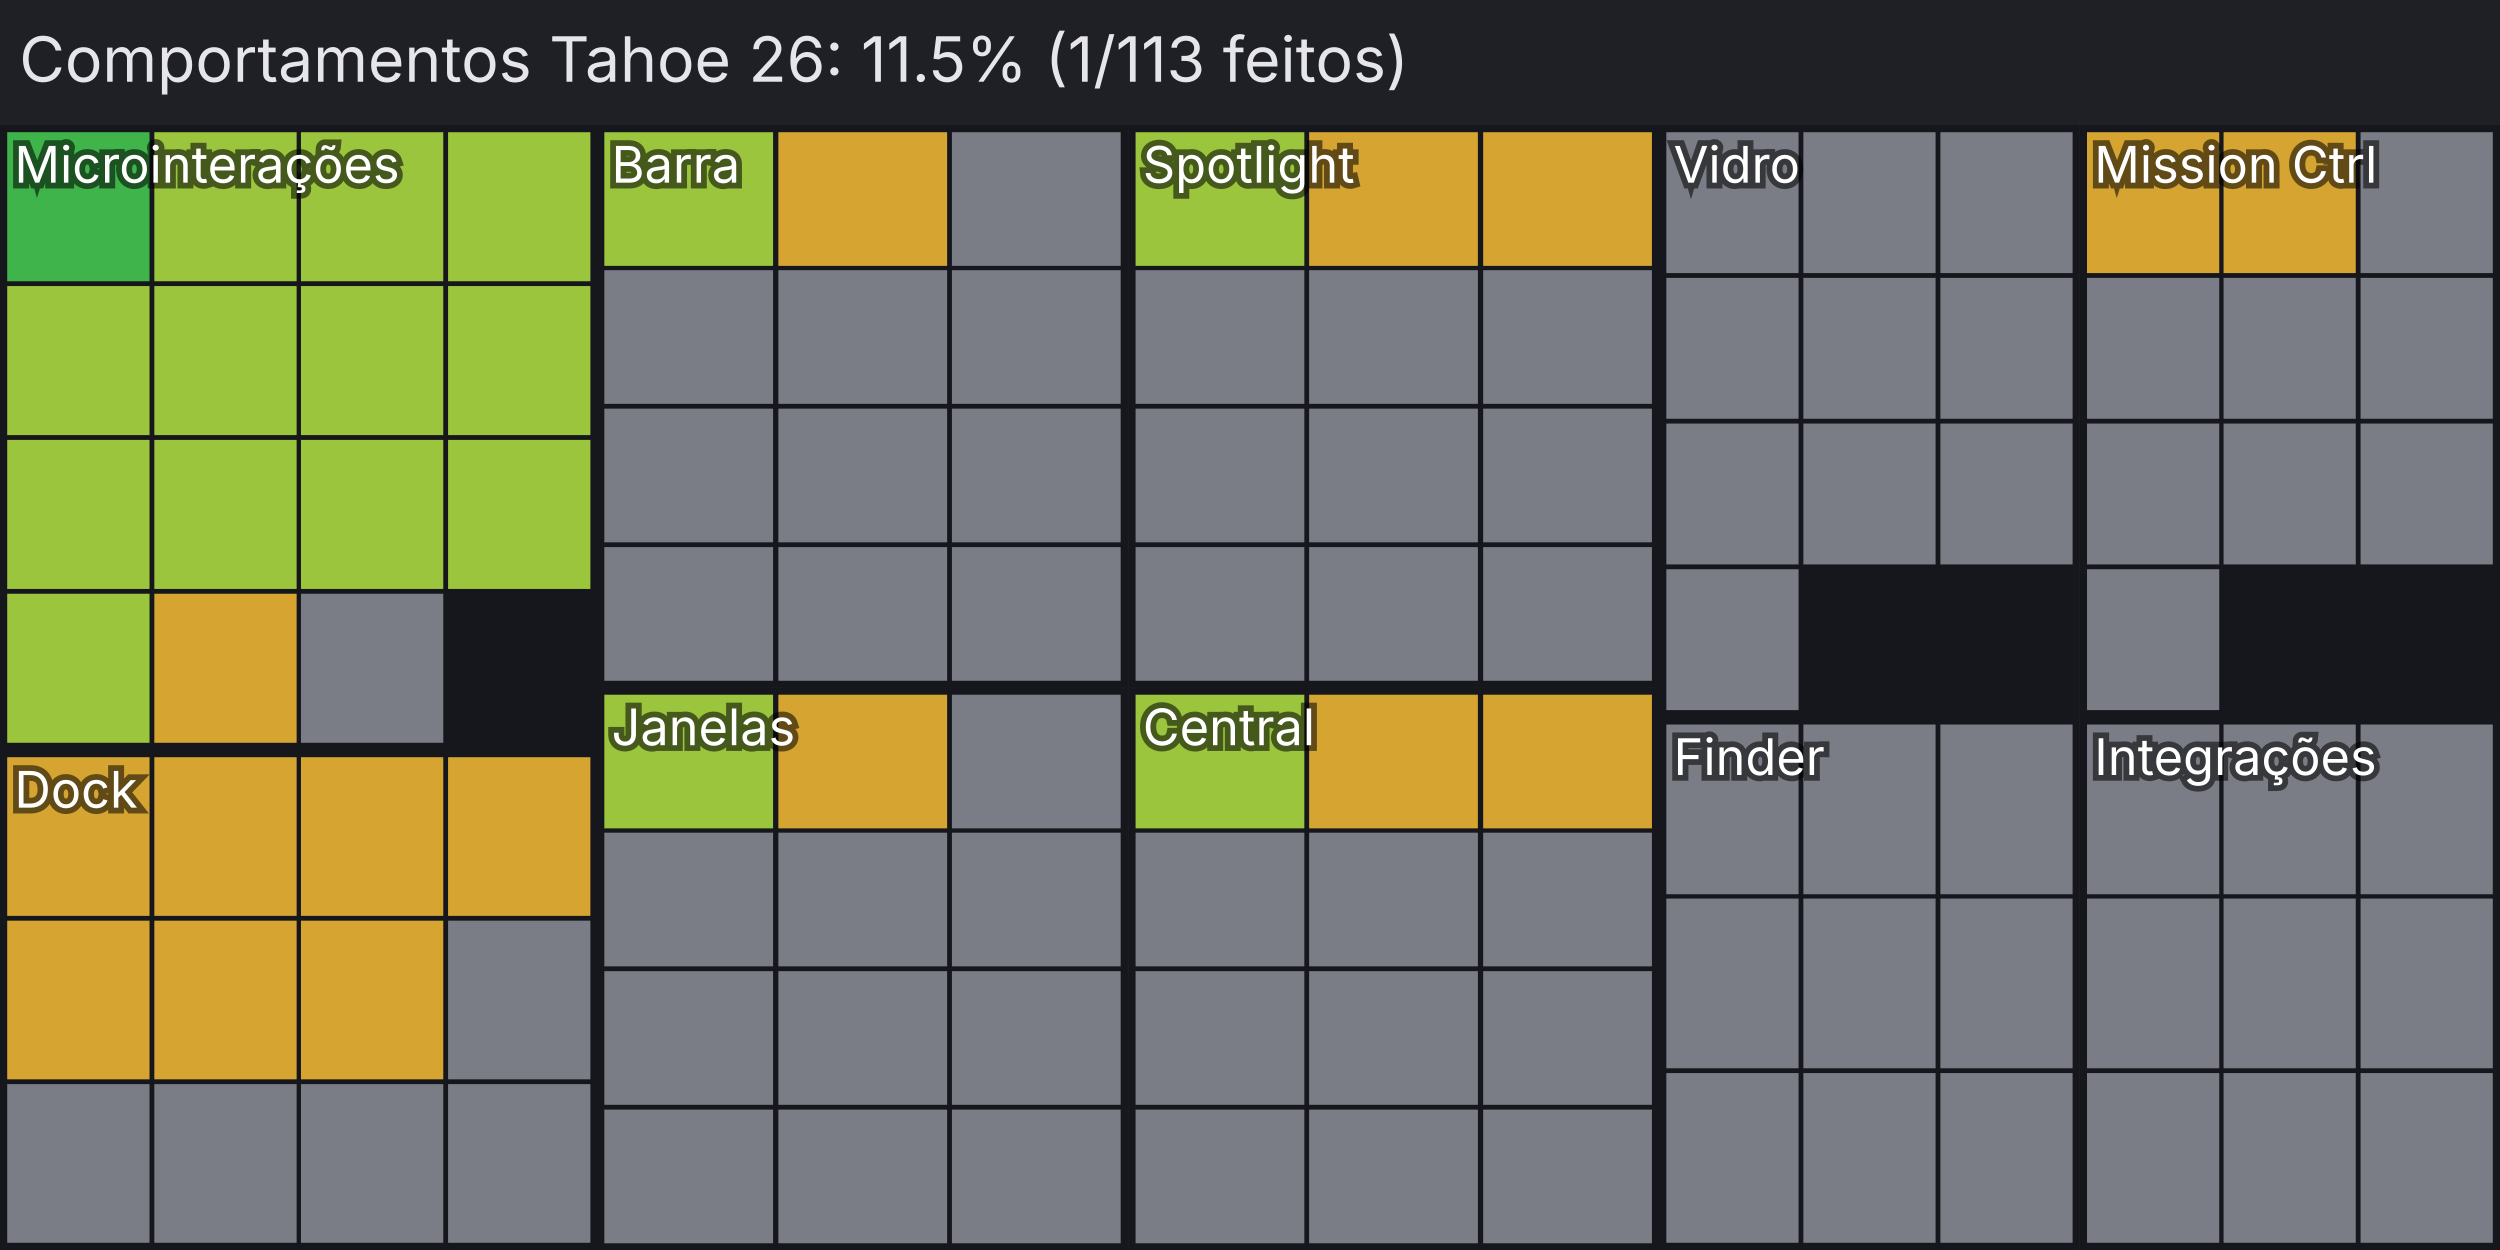
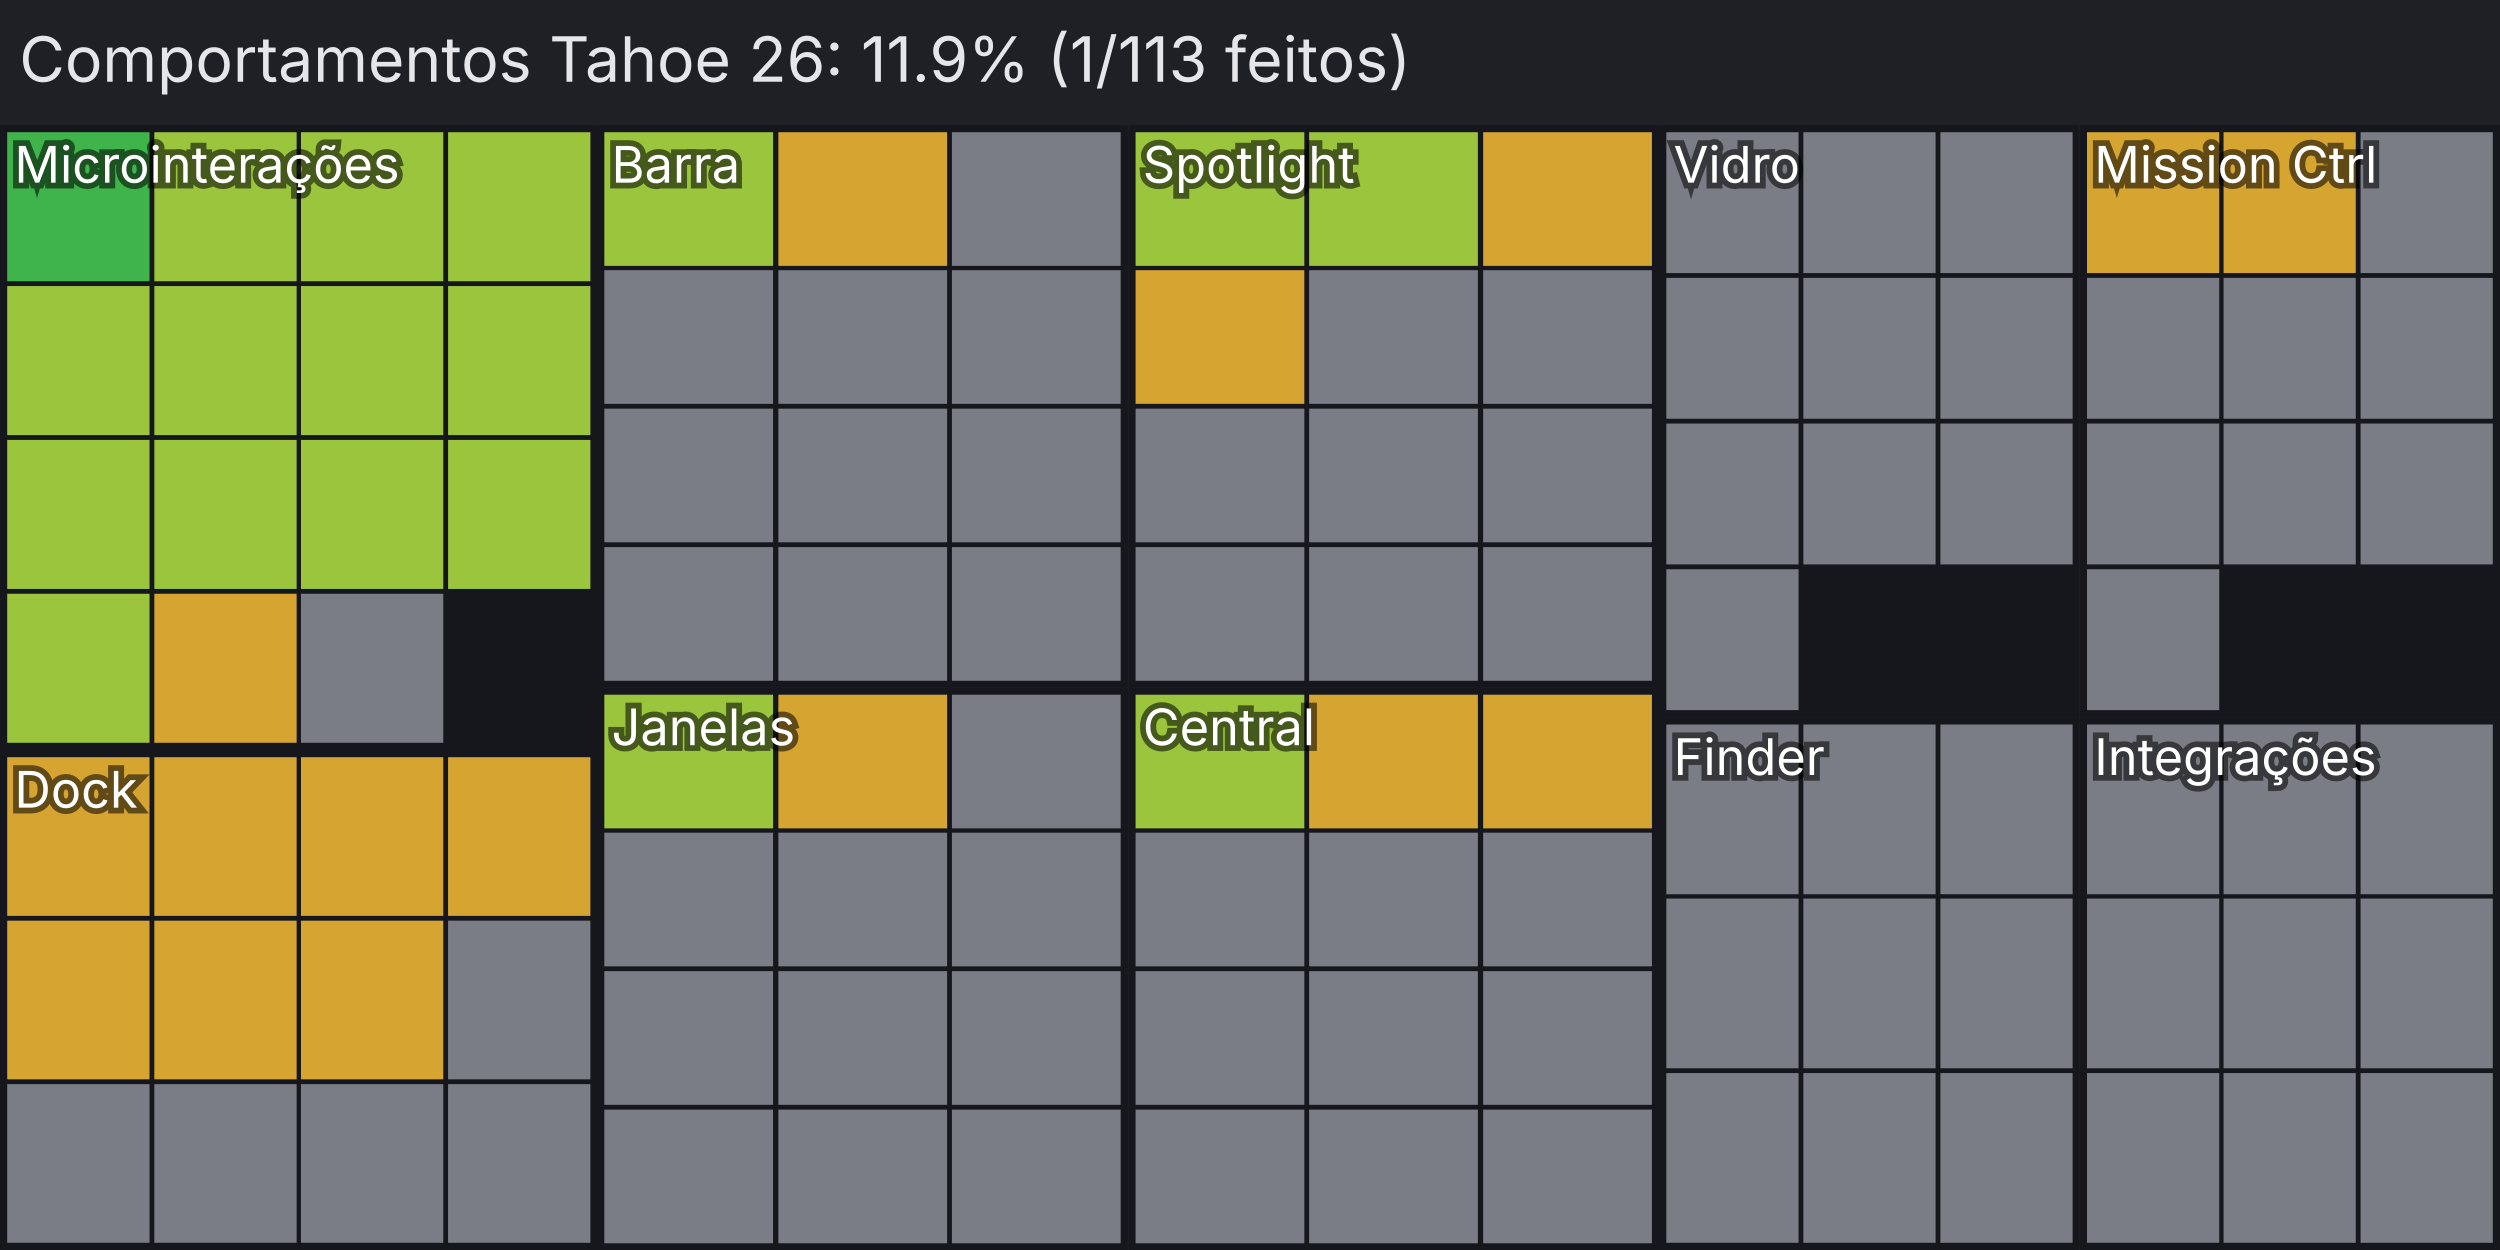
<svg xmlns="http://www.w3.org/2000/svg" width="520" height="260" viewBox="0 0 520 260" font-family="Inter,Segoe UI,Helvetica,Arial,sans-serif">
  <rect width="520" height="260" fill="#1f2026" />
-   <text x="4" y="17" font-size="13" fill="#e6e6ea">Comportamentos Tahoe 26: 11.5% (1/113 feitos)</text>
+   <text x="4" y="17" font-size="13" fill="#e6e6ea">Comportamentos Tahoe 26: 11.9% (1/113 feitos)</text>
  <g>
    <rect x="0.0" y="26.0" width="124.2" height="130.0" fill="#16171c" />
    <rect x="1.5" y="27.5" width="29.6" height="31.0" fill="#3fb44b" />
    <rect x="32.1" y="27.5" width="29.6" height="31.0" fill="#9bc53d" />
    <rect x="62.6" y="27.5" width="29.6" height="31.0" fill="#9bc53d" />
    <rect x="93.2" y="27.5" width="29.6" height="31.0" fill="#9bc53d" />
    <rect x="1.5" y="59.5" width="29.6" height="31.0" fill="#9bc53d" />
    <rect x="32.1" y="59.5" width="29.6" height="31.0" fill="#9bc53d" />
    <rect x="62.6" y="59.5" width="29.6" height="31.0" fill="#9bc53d" />
    <rect x="93.2" y="59.5" width="29.6" height="31.0" fill="#9bc53d" />
    <rect x="1.5" y="91.5" width="29.6" height="31.0" fill="#9bc53d" />
    <rect x="32.1" y="91.5" width="29.6" height="31.0" fill="#9bc53d" />
    <rect x="62.6" y="91.5" width="29.6" height="31.0" fill="#9bc53d" />
    <rect x="93.2" y="91.5" width="29.6" height="31.0" fill="#9bc53d" />
    <rect x="1.5" y="123.5" width="29.6" height="31.0" fill="#9bc53d" />
    <rect x="32.1" y="123.5" width="29.6" height="31.0" fill="#d6a531" />
    <rect x="62.6" y="123.5" width="29.6" height="31.0" fill="#7b7d86" />
    <text x="3.0" y="38.0" font-size="10.5" fill="#fff" stroke="#000" stroke-opacity=".55" stroke-width="2.4" paint-order="stroke">Microinterações</text>
  </g>
  <g>
    <rect x="0.0" y="156.0" width="124.2" height="104.0" fill="#16171c" />
    <rect x="1.5" y="157.5" width="29.6" height="33.0" fill="#d6a531" />
    <rect x="32.1" y="157.5" width="29.6" height="33.0" fill="#d6a531" />
    <rect x="62.6" y="157.5" width="29.6" height="33.0" fill="#d6a531" />
    <rect x="93.2" y="157.5" width="29.6" height="33.0" fill="#d6a531" />
    <rect x="1.5" y="191.5" width="29.6" height="33.0" fill="#d6a531" />
    <rect x="32.1" y="191.5" width="29.6" height="33.0" fill="#d6a531" />
    <rect x="62.6" y="191.5" width="29.6" height="33.0" fill="#d6a531" />
    <rect x="93.2" y="191.5" width="29.6" height="33.0" fill="#7b7d86" />
    <rect x="1.5" y="225.5" width="29.6" height="33.0" fill="#7b7d86" />
    <rect x="32.1" y="225.5" width="29.6" height="33.0" fill="#7b7d86" />
    <rect x="62.6" y="225.5" width="29.6" height="33.0" fill="#7b7d86" />
    <rect x="93.2" y="225.5" width="29.6" height="33.0" fill="#7b7d86" />
    <text x="3.0" y="168.0" font-size="10.5" fill="#fff" stroke="#000" stroke-opacity=".55" stroke-width="2.4" paint-order="stroke">Dock</text>
  </g>
  <g>
    <rect x="124.2" y="26.0" width="110.4" height="117.0" fill="#16171c" />
    <rect x="125.7" y="27.5" width="35.1" height="27.8" fill="#9bc53d" />
    <rect x="161.9" y="27.5" width="35.1" height="27.8" fill="#d6a531" />
    <rect x="198.0" y="27.5" width="35.1" height="27.8" fill="#7b7d86" />
    <rect x="125.7" y="56.2" width="35.1" height="27.8" fill="#7b7d86" />
    <rect x="161.9" y="56.2" width="35.1" height="27.8" fill="#7b7d86" />
    <rect x="198.0" y="56.2" width="35.1" height="27.8" fill="#7b7d86" />
    <rect x="125.7" y="85.0" width="35.1" height="27.8" fill="#7b7d86" />
    <rect x="161.9" y="85.0" width="35.1" height="27.8" fill="#7b7d86" />
    <rect x="198.0" y="85.0" width="35.1" height="27.8" fill="#7b7d86" />
    <rect x="125.7" y="113.8" width="35.1" height="27.8" fill="#7b7d86" />
    <rect x="161.9" y="113.8" width="35.1" height="27.8" fill="#7b7d86" />
    <rect x="198.0" y="113.8" width="35.1" height="27.8" fill="#7b7d86" />
    <text x="127.2" y="38.0" font-size="10.5" fill="#fff" stroke="#000" stroke-opacity=".55" stroke-width="2.4" paint-order="stroke">Barra</text>
  </g>
  <g>
    <rect x="124.2" y="143.0" width="110.4" height="117.0" fill="#16171c" />
    <rect x="125.7" y="144.5" width="35.1" height="27.8" fill="#9bc53d" />
    <rect x="161.9" y="144.5" width="35.1" height="27.8" fill="#d6a531" />
    <rect x="198.0" y="144.5" width="35.1" height="27.8" fill="#7b7d86" />
    <rect x="125.7" y="173.2" width="35.1" height="27.8" fill="#7b7d86" />
    <rect x="161.9" y="173.2" width="35.1" height="27.8" fill="#7b7d86" />
    <rect x="198.0" y="173.2" width="35.1" height="27.8" fill="#7b7d86" />
    <rect x="125.7" y="202.0" width="35.1" height="27.8" fill="#7b7d86" />
    <rect x="161.9" y="202.0" width="35.1" height="27.8" fill="#7b7d86" />
    <rect x="198.0" y="202.0" width="35.1" height="27.8" fill="#7b7d86" />
    <rect x="125.7" y="230.8" width="35.1" height="27.8" fill="#7b7d86" />
    <rect x="161.9" y="230.8" width="35.1" height="27.8" fill="#7b7d86" />
    <rect x="198.0" y="230.8" width="35.1" height="27.8" fill="#7b7d86" />
    <text x="127.2" y="155.0" font-size="10.5" fill="#fff" stroke="#000" stroke-opacity=".55" stroke-width="2.4" paint-order="stroke">Janelas</text>
  </g>
  <g>
    <rect x="234.7" y="26.0" width="110.4" height="117.0" fill="#16171c" />
    <rect x="236.2" y="27.5" width="35.1" height="27.8" fill="#9bc53d" />
-     <rect x="272.3" y="27.5" width="35.1" height="27.8" fill="#d6a531" />
+     <rect x="272.3" y="27.5" width="35.1" height="27.8" fill="#9bc53d" />
    <rect x="308.5" y="27.5" width="35.1" height="27.8" fill="#d6a531" />
-     <rect x="236.2" y="56.2" width="35.1" height="27.8" fill="#7b7d86" />
+     <rect x="236.2" y="56.2" width="35.1" height="27.8" fill="#d6a531" />
    <rect x="272.3" y="56.2" width="35.1" height="27.8" fill="#7b7d86" />
    <rect x="308.5" y="56.2" width="35.1" height="27.8" fill="#7b7d86" />
    <rect x="236.2" y="85.0" width="35.1" height="27.8" fill="#7b7d86" />
    <rect x="272.3" y="85.0" width="35.1" height="27.8" fill="#7b7d86" />
    <rect x="308.5" y="85.0" width="35.1" height="27.8" fill="#7b7d86" />
    <rect x="236.2" y="113.8" width="35.1" height="27.8" fill="#7b7d86" />
    <rect x="272.3" y="113.8" width="35.1" height="27.8" fill="#7b7d86" />
    <rect x="308.5" y="113.8" width="35.1" height="27.8" fill="#7b7d86" />
    <text x="237.7" y="38.0" font-size="10.5" fill="#fff" stroke="#000" stroke-opacity=".55" stroke-width="2.4" paint-order="stroke">Spotlight</text>
  </g>
  <g>
    <rect x="234.7" y="143.0" width="110.4" height="117.0" fill="#16171c" />
    <rect x="236.2" y="144.5" width="35.1" height="27.8" fill="#9bc53d" />
    <rect x="272.3" y="144.5" width="35.1" height="27.8" fill="#d6a531" />
    <rect x="308.5" y="144.5" width="35.1" height="27.8" fill="#d6a531" />
    <rect x="236.2" y="173.2" width="35.1" height="27.8" fill="#7b7d86" />
    <rect x="272.3" y="173.2" width="35.1" height="27.8" fill="#7b7d86" />
    <rect x="308.5" y="173.2" width="35.1" height="27.8" fill="#7b7d86" />
    <rect x="236.2" y="202.0" width="35.1" height="27.8" fill="#7b7d86" />
    <rect x="272.3" y="202.0" width="35.1" height="27.8" fill="#7b7d86" />
    <rect x="308.5" y="202.0" width="35.1" height="27.8" fill="#7b7d86" />
    <rect x="236.2" y="230.8" width="35.1" height="27.8" fill="#7b7d86" />
    <rect x="272.3" y="230.8" width="35.1" height="27.8" fill="#7b7d86" />
    <rect x="308.5" y="230.8" width="35.1" height="27.8" fill="#7b7d86" />
    <text x="237.7" y="155.0" font-size="10.5" fill="#fff" stroke="#000" stroke-opacity=".55" stroke-width="2.4" paint-order="stroke">Central</text>
  </g>
  <g>
    <rect x="345.1" y="26.0" width="87.4" height="123.2" fill="#16171c" />
    <rect x="346.6" y="27.5" width="27.5" height="29.3" fill="#7b7d86" />
    <rect x="375.1" y="27.5" width="27.5" height="29.3" fill="#7b7d86" />
    <rect x="403.6" y="27.5" width="27.5" height="29.3" fill="#7b7d86" />
    <rect x="346.6" y="57.8" width="27.5" height="29.3" fill="#7b7d86" />
    <rect x="375.1" y="57.8" width="27.5" height="29.3" fill="#7b7d86" />
    <rect x="403.6" y="57.8" width="27.5" height="29.3" fill="#7b7d86" />
    <rect x="346.6" y="88.1" width="27.5" height="29.3" fill="#7b7d86" />
    <rect x="375.1" y="88.1" width="27.5" height="29.3" fill="#7b7d86" />
    <rect x="403.6" y="88.1" width="27.5" height="29.3" fill="#7b7d86" />
    <rect x="346.6" y="118.4" width="27.5" height="29.3" fill="#7b7d86" />
    <text x="348.1" y="38.0" font-size="10.5" fill="#fff" stroke="#000" stroke-opacity=".55" stroke-width="2.4" paint-order="stroke">Vidro</text>
  </g>
  <g>
    <rect x="432.6" y="26.0" width="87.4" height="123.2" fill="#16171c" />
    <rect x="434.1" y="27.5" width="27.5" height="29.3" fill="#d6a531" />
    <rect x="462.5" y="27.5" width="27.5" height="29.3" fill="#d6a531" />
    <rect x="491.0" y="27.5" width="27.5" height="29.3" fill="#7b7d86" />
    <rect x="434.1" y="57.8" width="27.5" height="29.3" fill="#7b7d86" />
    <rect x="462.5" y="57.8" width="27.5" height="29.3" fill="#7b7d86" />
    <rect x="491.0" y="57.8" width="27.5" height="29.3" fill="#7b7d86" />
    <rect x="434.1" y="88.1" width="27.5" height="29.3" fill="#7b7d86" />
    <rect x="462.5" y="88.1" width="27.5" height="29.3" fill="#7b7d86" />
    <rect x="491.0" y="88.1" width="27.5" height="29.3" fill="#7b7d86" />
    <rect x="434.1" y="118.4" width="27.5" height="29.3" fill="#7b7d86" />
    <text x="435.6" y="38.0" font-size="10.5" fill="#fff" stroke="#000" stroke-opacity=".55" stroke-width="2.4" paint-order="stroke">Mission Ctrl</text>
  </g>
  <g>
    <rect x="345.1" y="149.2" width="87.4" height="110.8" fill="#16171c" />
    <rect x="346.6" y="150.7" width="27.5" height="35.3" fill="#7b7d86" />
    <rect x="375.1" y="150.7" width="27.5" height="35.3" fill="#7b7d86" />
    <rect x="403.6" y="150.7" width="27.5" height="35.3" fill="#7b7d86" />
    <rect x="346.6" y="186.9" width="27.5" height="35.3" fill="#7b7d86" />
    <rect x="375.1" y="186.9" width="27.5" height="35.3" fill="#7b7d86" />
    <rect x="403.6" y="186.9" width="27.5" height="35.3" fill="#7b7d86" />
    <rect x="346.6" y="223.2" width="27.5" height="35.3" fill="#7b7d86" />
    <rect x="375.1" y="223.2" width="27.5" height="35.3" fill="#7b7d86" />
    <rect x="403.6" y="223.2" width="27.5" height="35.3" fill="#7b7d86" />
    <text x="348.1" y="161.2" font-size="10.5" fill="#fff" stroke="#000" stroke-opacity=".55" stroke-width="2.4" paint-order="stroke">Finder</text>
  </g>
  <g>
    <rect x="432.6" y="149.2" width="87.4" height="110.8" fill="#16171c" />
    <rect x="434.1" y="150.7" width="27.5" height="35.3" fill="#7b7d86" />
    <rect x="462.5" y="150.7" width="27.5" height="35.3" fill="#7b7d86" />
    <rect x="491.0" y="150.7" width="27.5" height="35.3" fill="#7b7d86" />
    <rect x="434.1" y="186.9" width="27.5" height="35.3" fill="#7b7d86" />
    <rect x="462.5" y="186.9" width="27.5" height="35.3" fill="#7b7d86" />
    <rect x="491.0" y="186.9" width="27.5" height="35.3" fill="#7b7d86" />
    <rect x="434.1" y="223.2" width="27.5" height="35.3" fill="#7b7d86" />
    <rect x="462.5" y="223.2" width="27.5" height="35.3" fill="#7b7d86" />
    <rect x="491.0" y="223.2" width="27.5" height="35.3" fill="#7b7d86" />
    <text x="435.6" y="161.2" font-size="10.5" fill="#fff" stroke="#000" stroke-opacity=".55" stroke-width="2.4" paint-order="stroke">Integrações</text>
  </g>
</svg>
